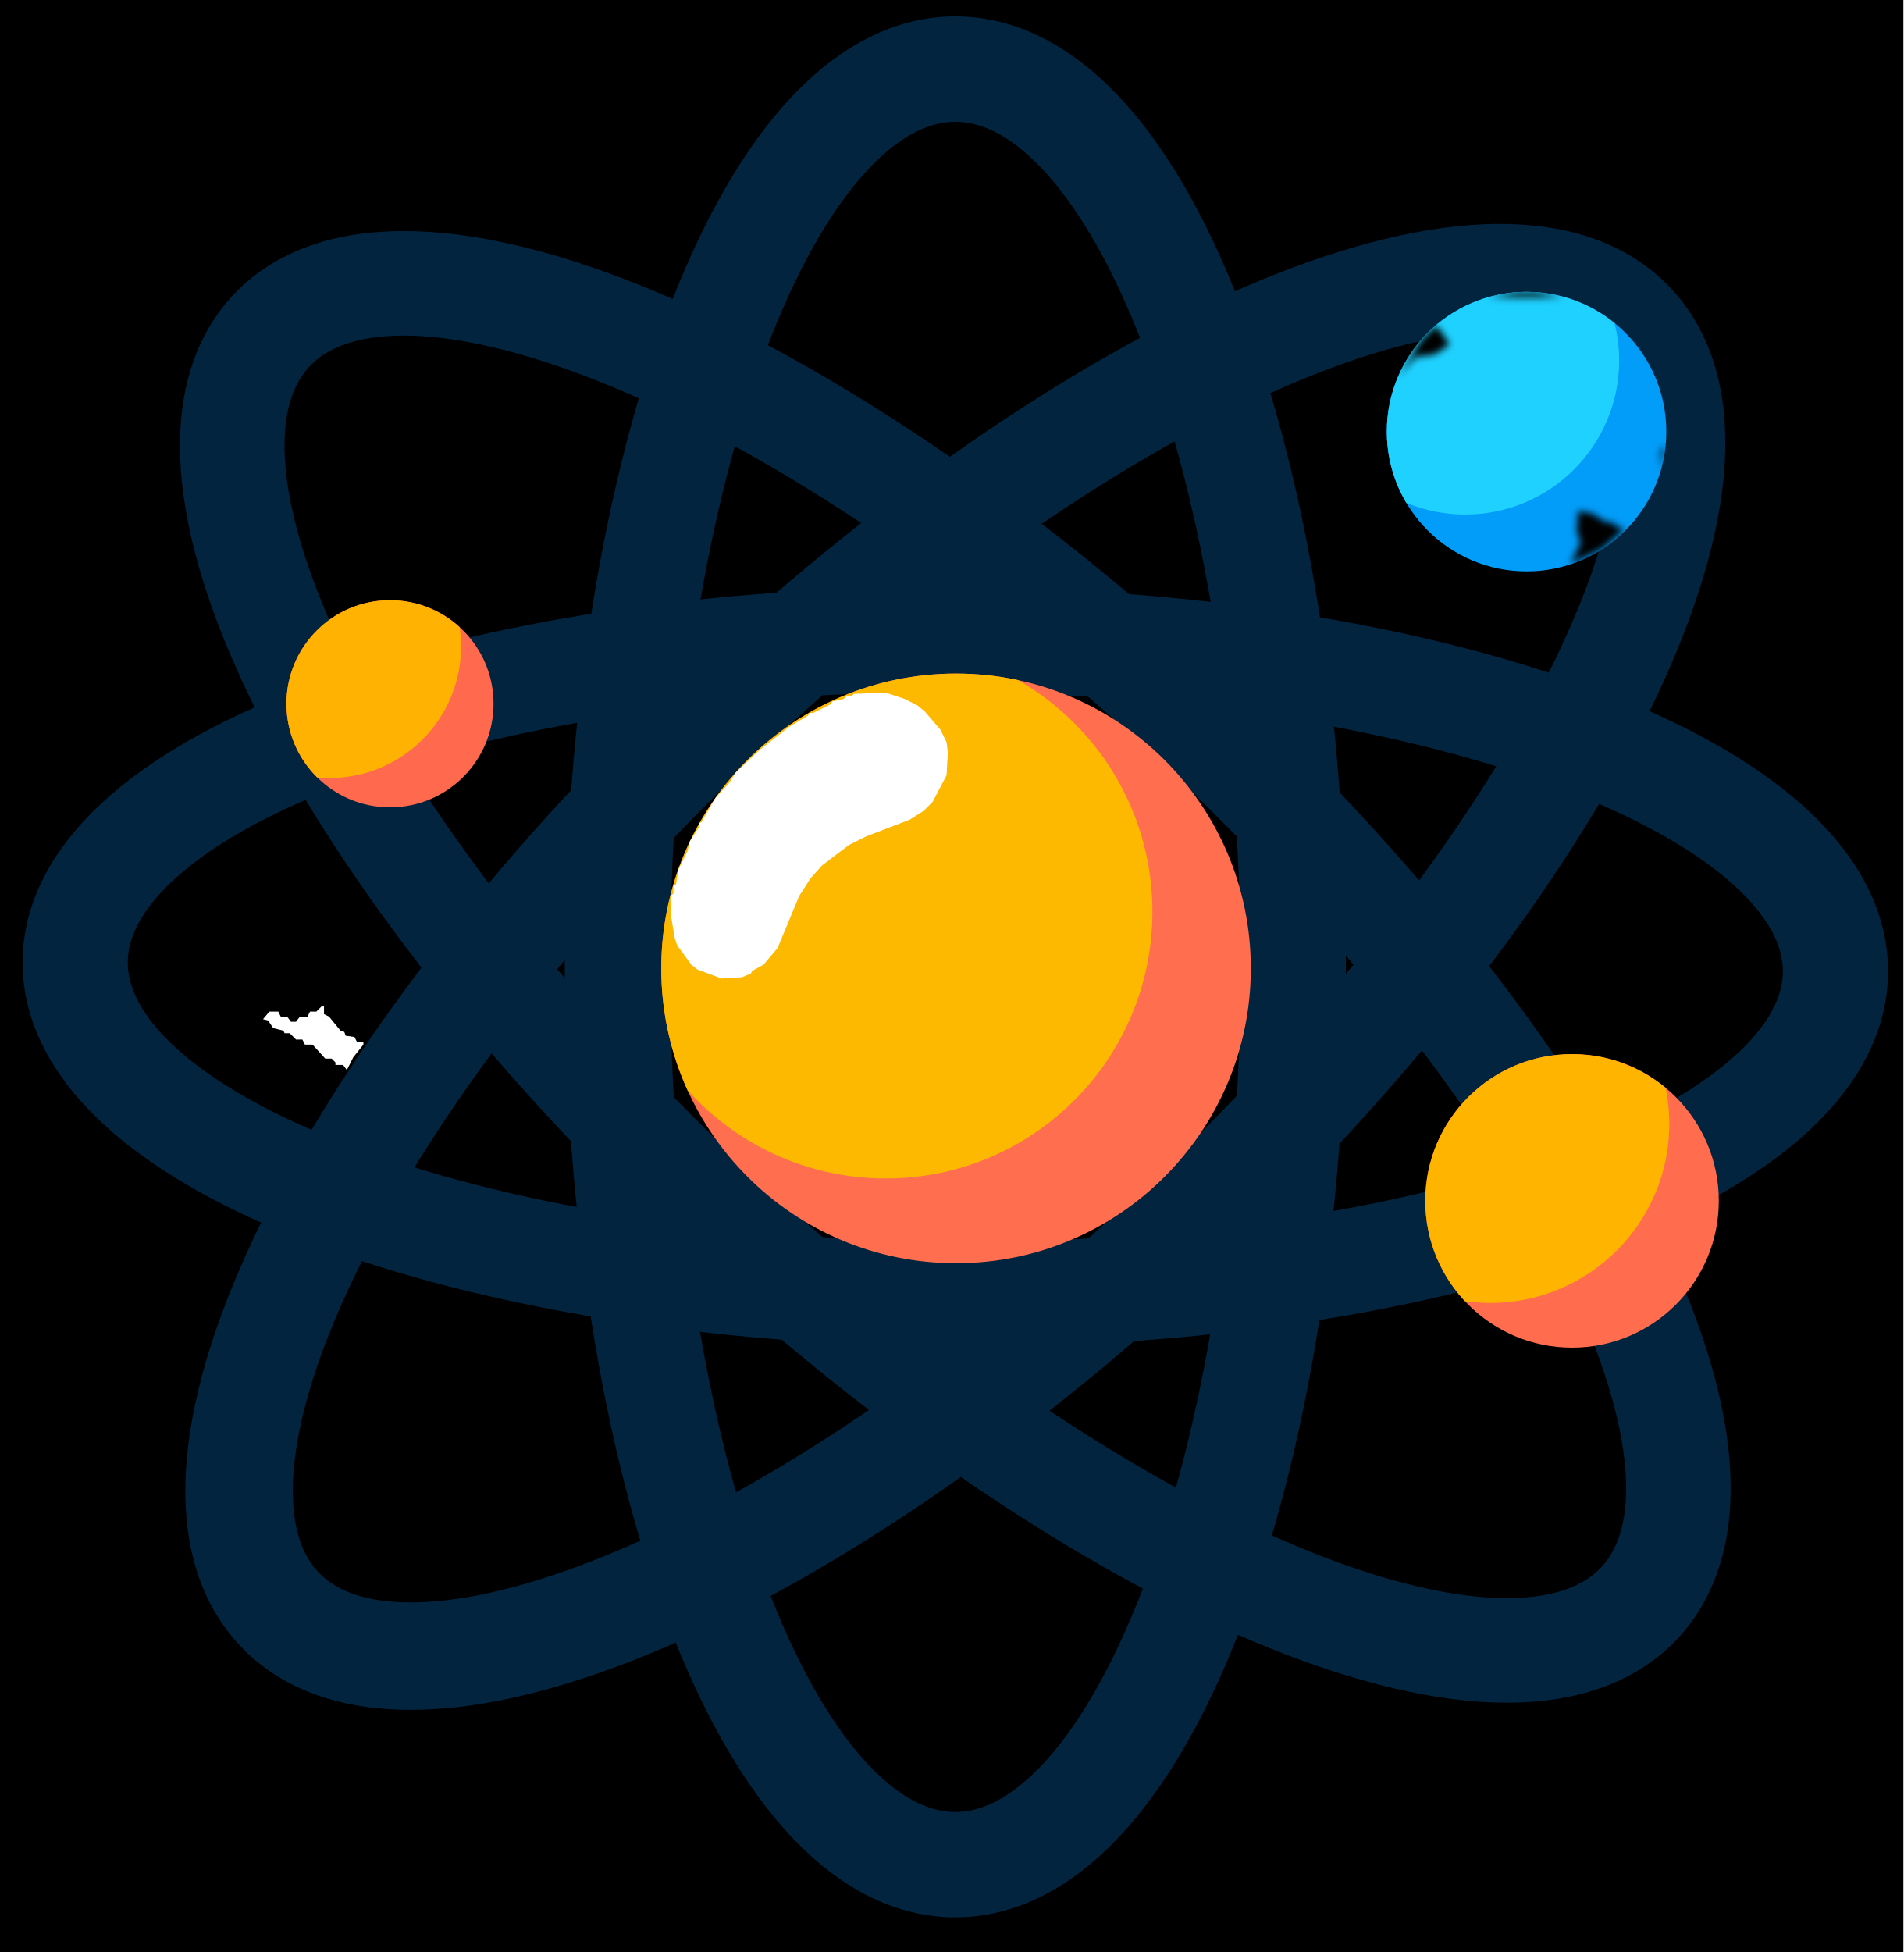
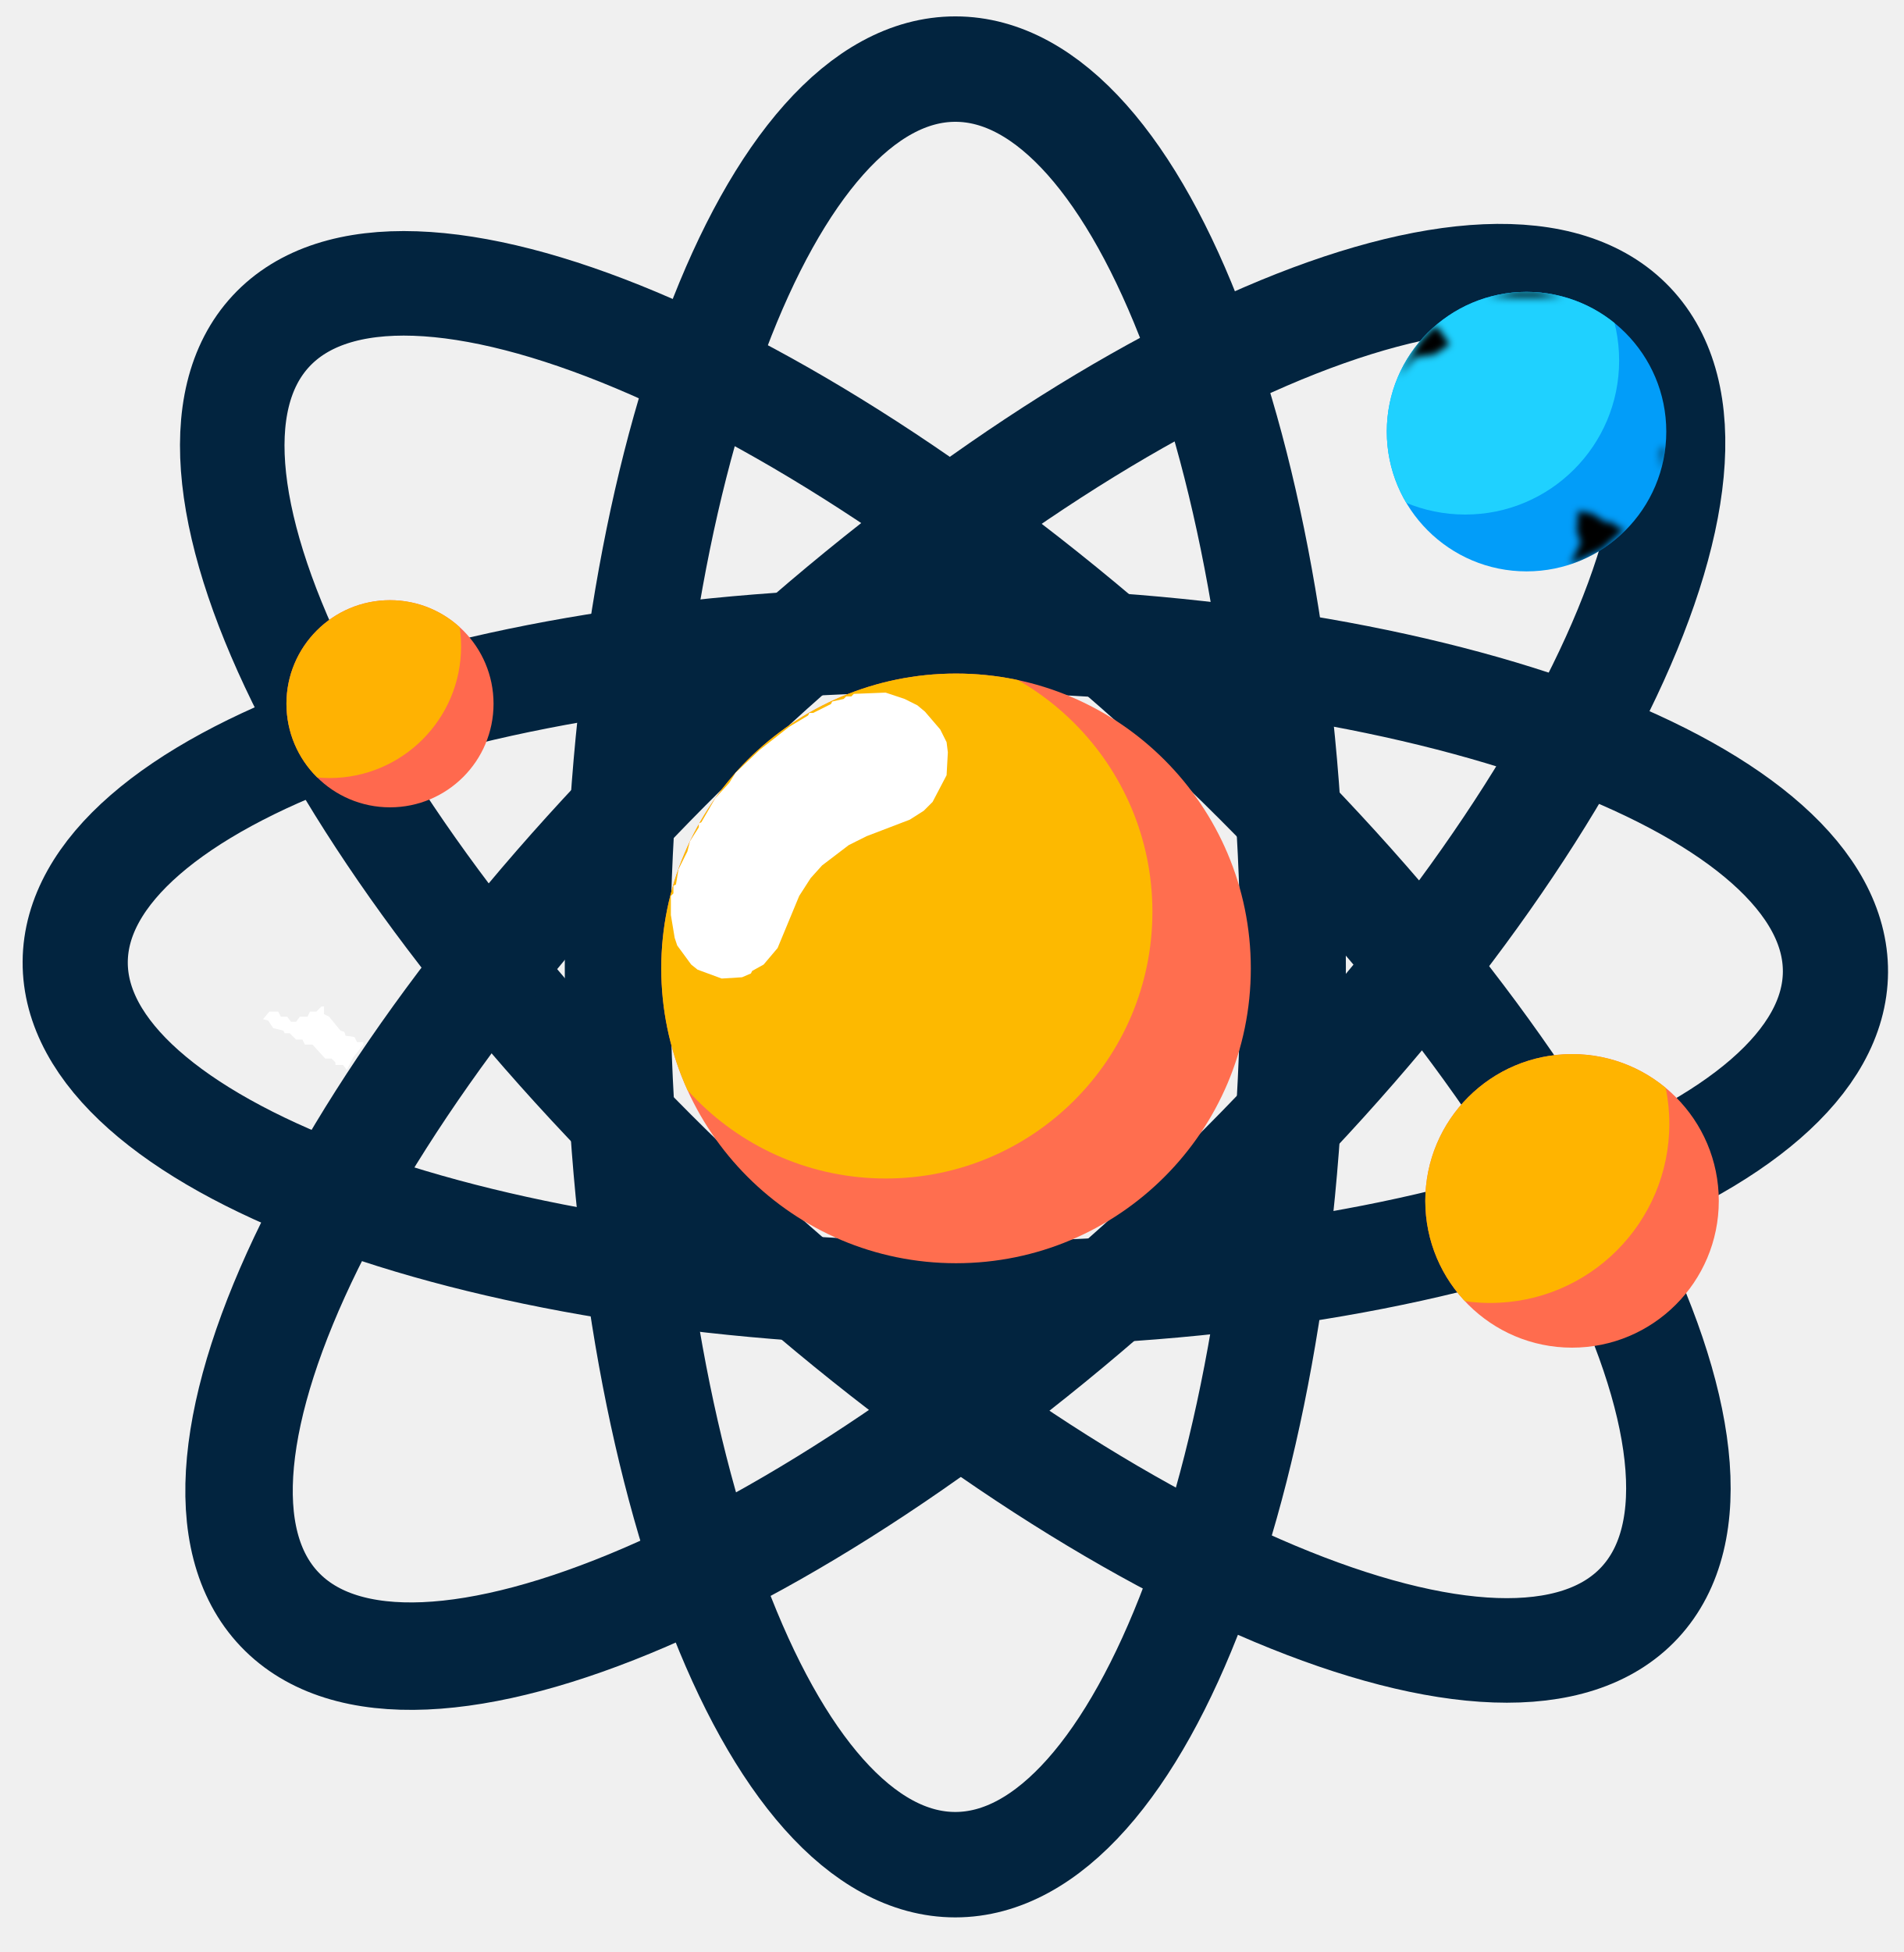
<svg xmlns="http://www.w3.org/2000/svg" viewBox="0 0 1498 1536" width="1498" height="1536" shape-rendering="geometricPrecision">
-   <rect width="1498" height="1536" fill="#000000" />
  <g fill="none" stroke="#02243F">
    <ellipse cx="751.88" cy="760.83" rx="692.70" ry="257.53" stroke-width="82.77" transform="rotate(0.33 751.88 760.83)" />
    <ellipse cx="751.88" cy="760.83" rx="735.09" ry="269.23" stroke-width="82.26" transform="rotate(42.884 751.88 760.83)" />
    <ellipse cx="751.88" cy="760.83" rx="706.46" ry="265.90" stroke-width="82.95" transform="rotate(90.004 751.88 760.83)" />
    <ellipse cx="751.88" cy="760.83" rx="733.79" ry="270.56" stroke-width="84.55" transform="rotate(136.455 751.88 760.83)" />
  </g>
  <defs>
    <clipPath id="clip-center" clipPathUnits="userSpaceOnUse">
      <circle cx="752.44" cy="762.01" r="232" />
    </clipPath>
    <clipPath id="clip-left" clipPathUnits="userSpaceOnUse">
      <circle cx="306.94" cy="553.78" r="81.5" />
    </clipPath>
    <clipPath id="clip-right" clipPathUnits="userSpaceOnUse">
      <circle cx="1237.26" cy="944.95" r="115.5" />
    </clipPath>
    <clipPath id="clip-blue" clipPathUnits="userSpaceOnUse">
      <circle cx="1201.45" cy="339.63" r="109.98" />
    </clipPath>
    <filter id="blur3" x="-30%" y="-30%" width="160%" height="160%">
      <feGaussianBlur stdDeviation="3" />
    </filter>
  </defs>
  <circle cx="306.94" cy="553.78" r="81.5" fill="#FF694E" />
  <circle cx="259.32" cy="508.66" r="103.57" fill="#FFB202" clip-path="url(#clip-left)" />
  <circle cx="752.44" cy="762.01" r="232" fill="#FF6E4F" />
  <circle cx="697.10" cy="717.45" r="209.89" fill="#FDB900" clip-path="url(#clip-center)" />
  <path fill="#FFFFFF" d="       M 728 560       L 722 555       L 712 550       L 697 545       L 672 546       L 670 548       L 666 548       L 664 550       L 655 552       L 654 554       L 640 561       L 637 561       L 636 563       L 621 572       L 598 590       L 579 608       L 574 616       L 563 628       L 552 647       L 550 648       L 550 651       L 543 662       L 541 670       L 534 684       L 532 696       L 530 697       L 530 703       L 528 705       L 528 720       L 531 738       L 533 744       L 544 759       L 549 763       L 568 770       L 584 769       L 591 766       L 592 764       L 601 759       L 612 746       L 629 705       L 638 691       L 647 681       L 668 665       L 682 658       L 716 645       L 727 638       L 734 631       L 745 610       L 746 592       L 745 584       L 740 574       Z     " />
  <circle cx="1201.45" cy="339.63" r="109.98" fill="#029DF9" />
  <circle cx="1153.17" cy="283.73" r="121.16" fill="#1FD1FF" clip-path="url(#clip-blue)" />
  <g fill="#000000" clip-path="url(#clip-blue)" filter="url(#blur3)">
    <path d="         M 1279 416         L 1273 415         L 1269 411         L 1264 411         L 1253 404         L 1242 402         L 1241 418         L 1244 427         L 1236 444         L 1261 432         Z       " />
    <path d="         M 1132 258         L 1129 257         L 1118 268         L 1101 296         L 1114 281         L 1129 279         L 1141 271         Z       " />
    <path d="         M 1171 234         L 1230 234         L 1210 230         L 1193 230         Z       " />
    <path d="         M 1310 351         L 1307 354         L 1307 370         Z       " />
  </g>
  <circle cx="1237.26" cy="944.95" r="115.5" fill="#FF6C4E" />
  <circle cx="1172.83" cy="884.28" r="141" fill="#FFB400" clip-path="url(#clip-right)" />
  <path fill="#FFFFFF" d="       M 207 802       L 211 803       L 215 809       L 223 811       L 224 813       L 228 813       L 233 818       L 238 818       L 240 822       L 246 822       L 256 833       L 261 833       L 264 836       L 264 838       L 270 838       L 273 842       L 278 832       L 286 822       L 286 820       L 281 820       L 279 816       L 272 815       L 271 812       L 268 811       L 259 800       L 255 798       L 255 792       L 253 792       L 249 796       L 244 796       L 242 800       L 236 800       L 233 804       L 229 804       L 226 800       L 221 800       L 219 796       L 212 796       Z     " />
</svg>
